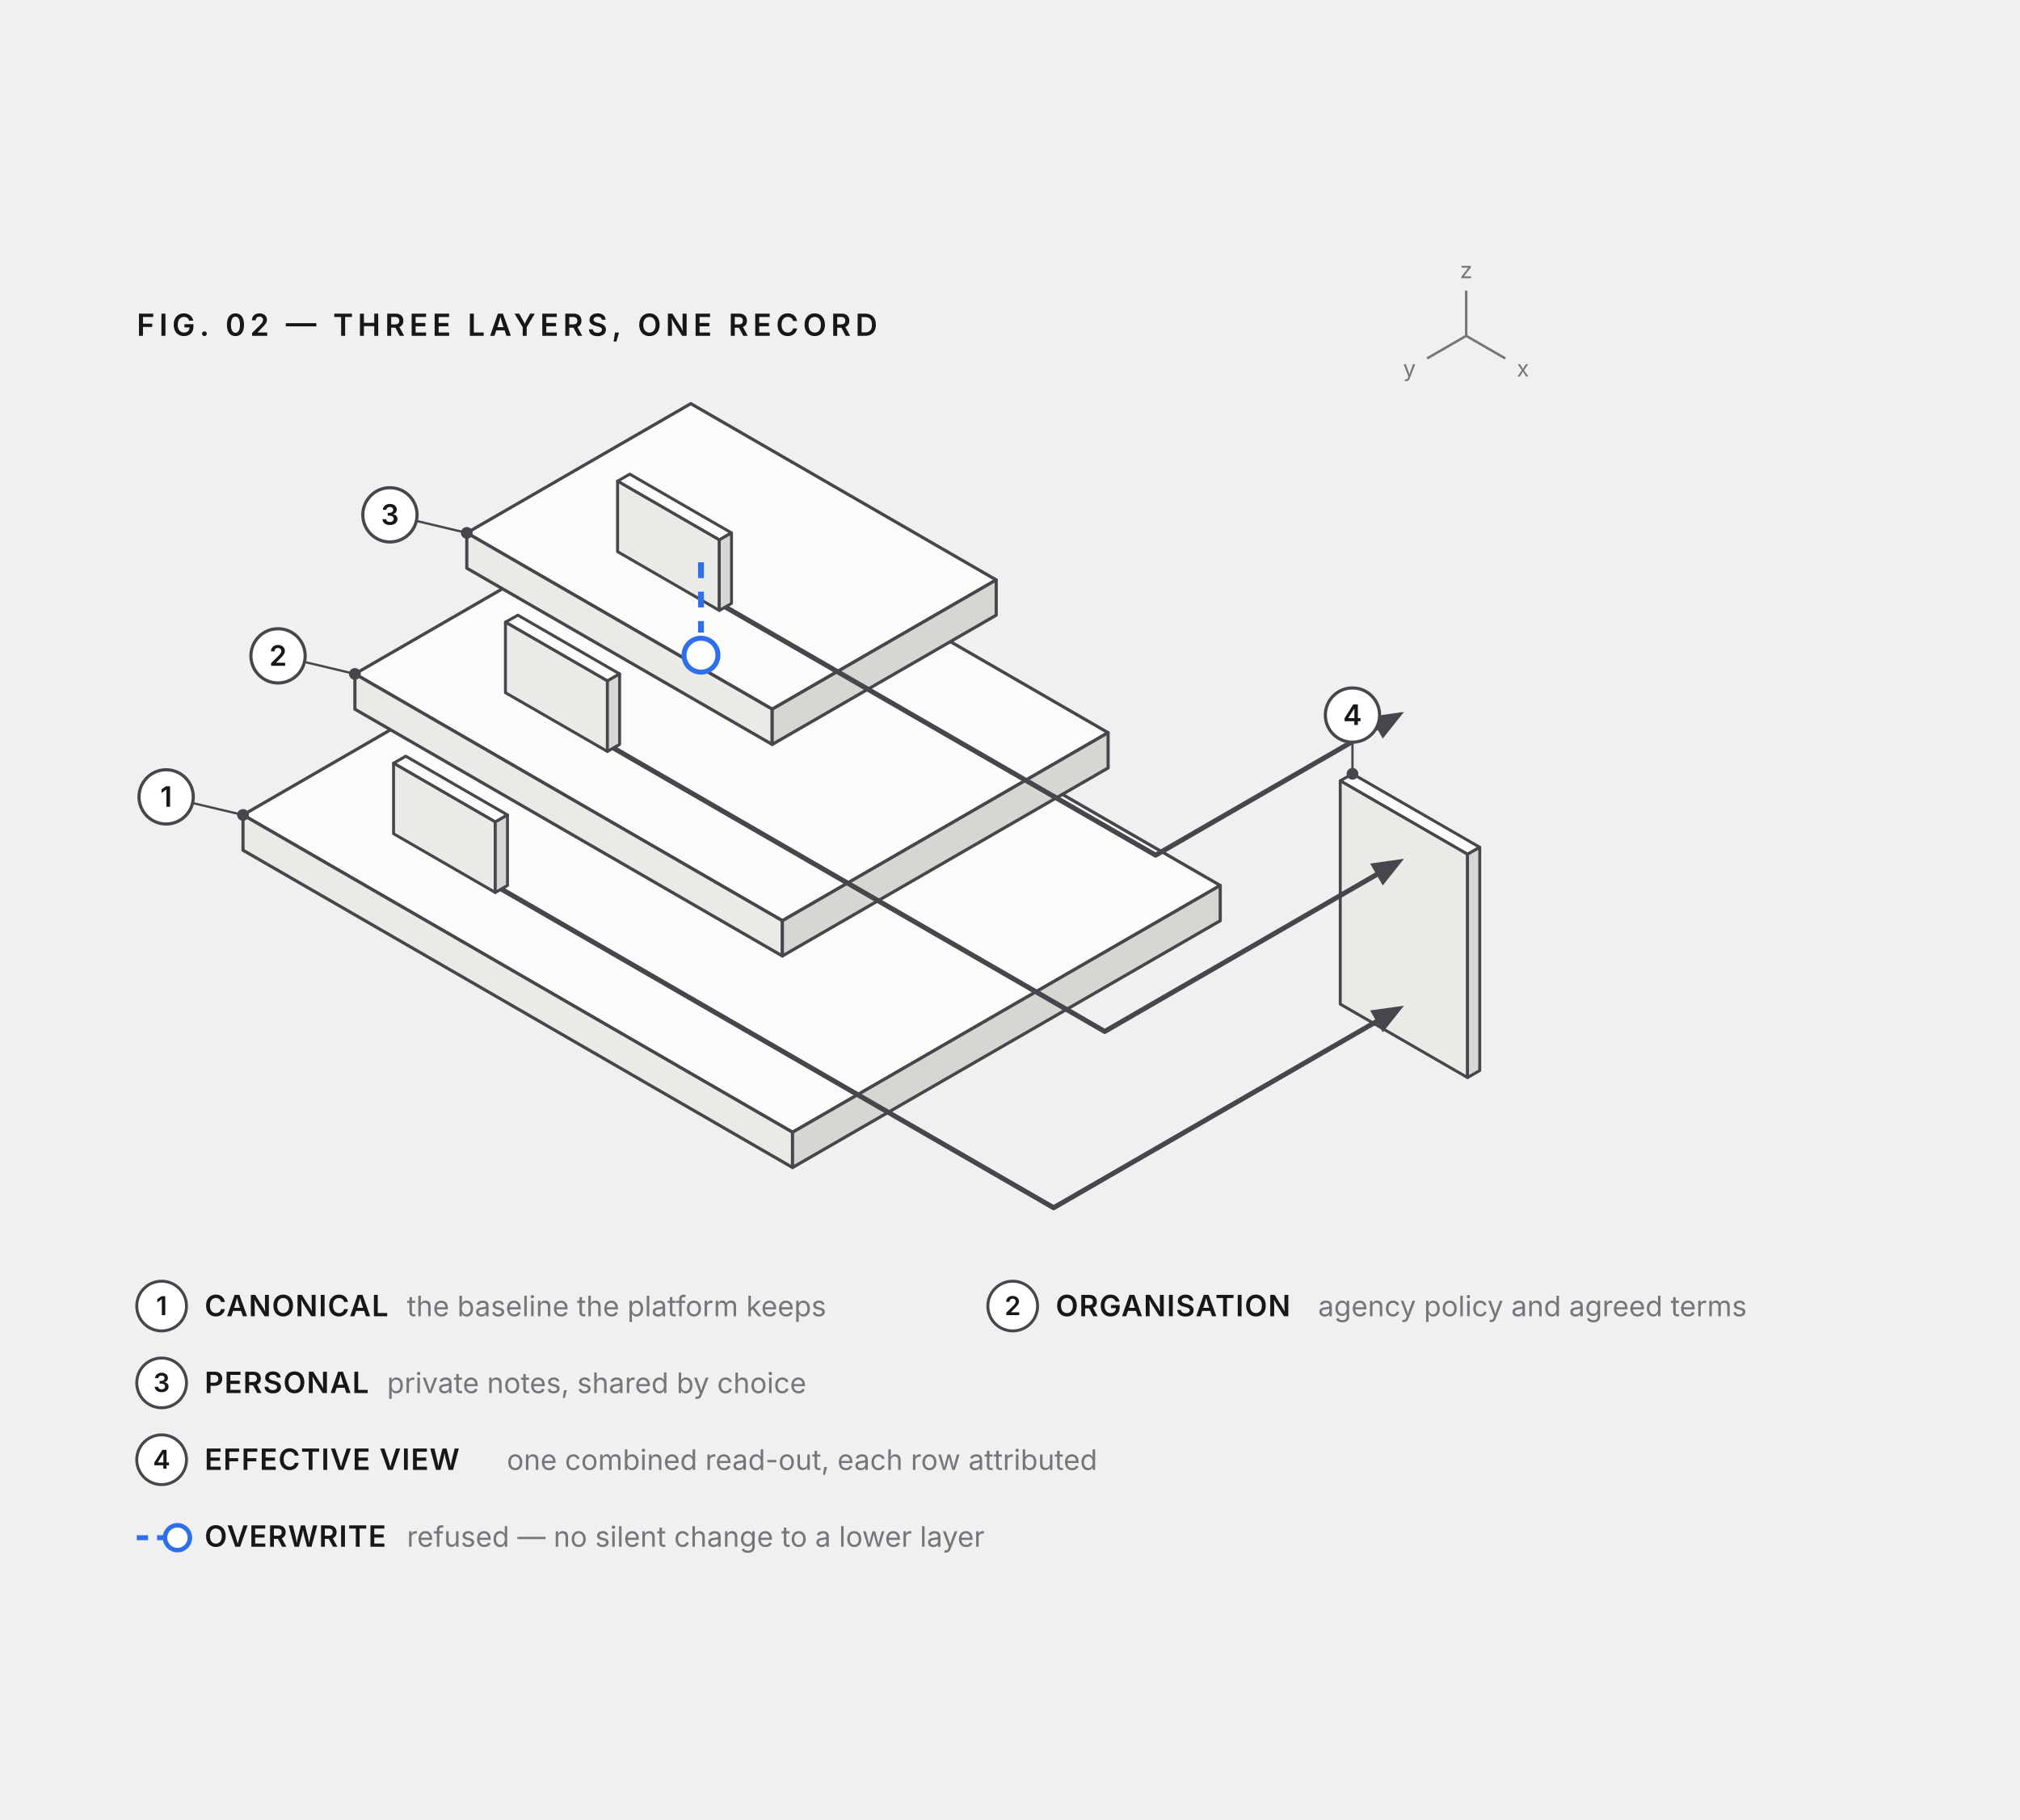
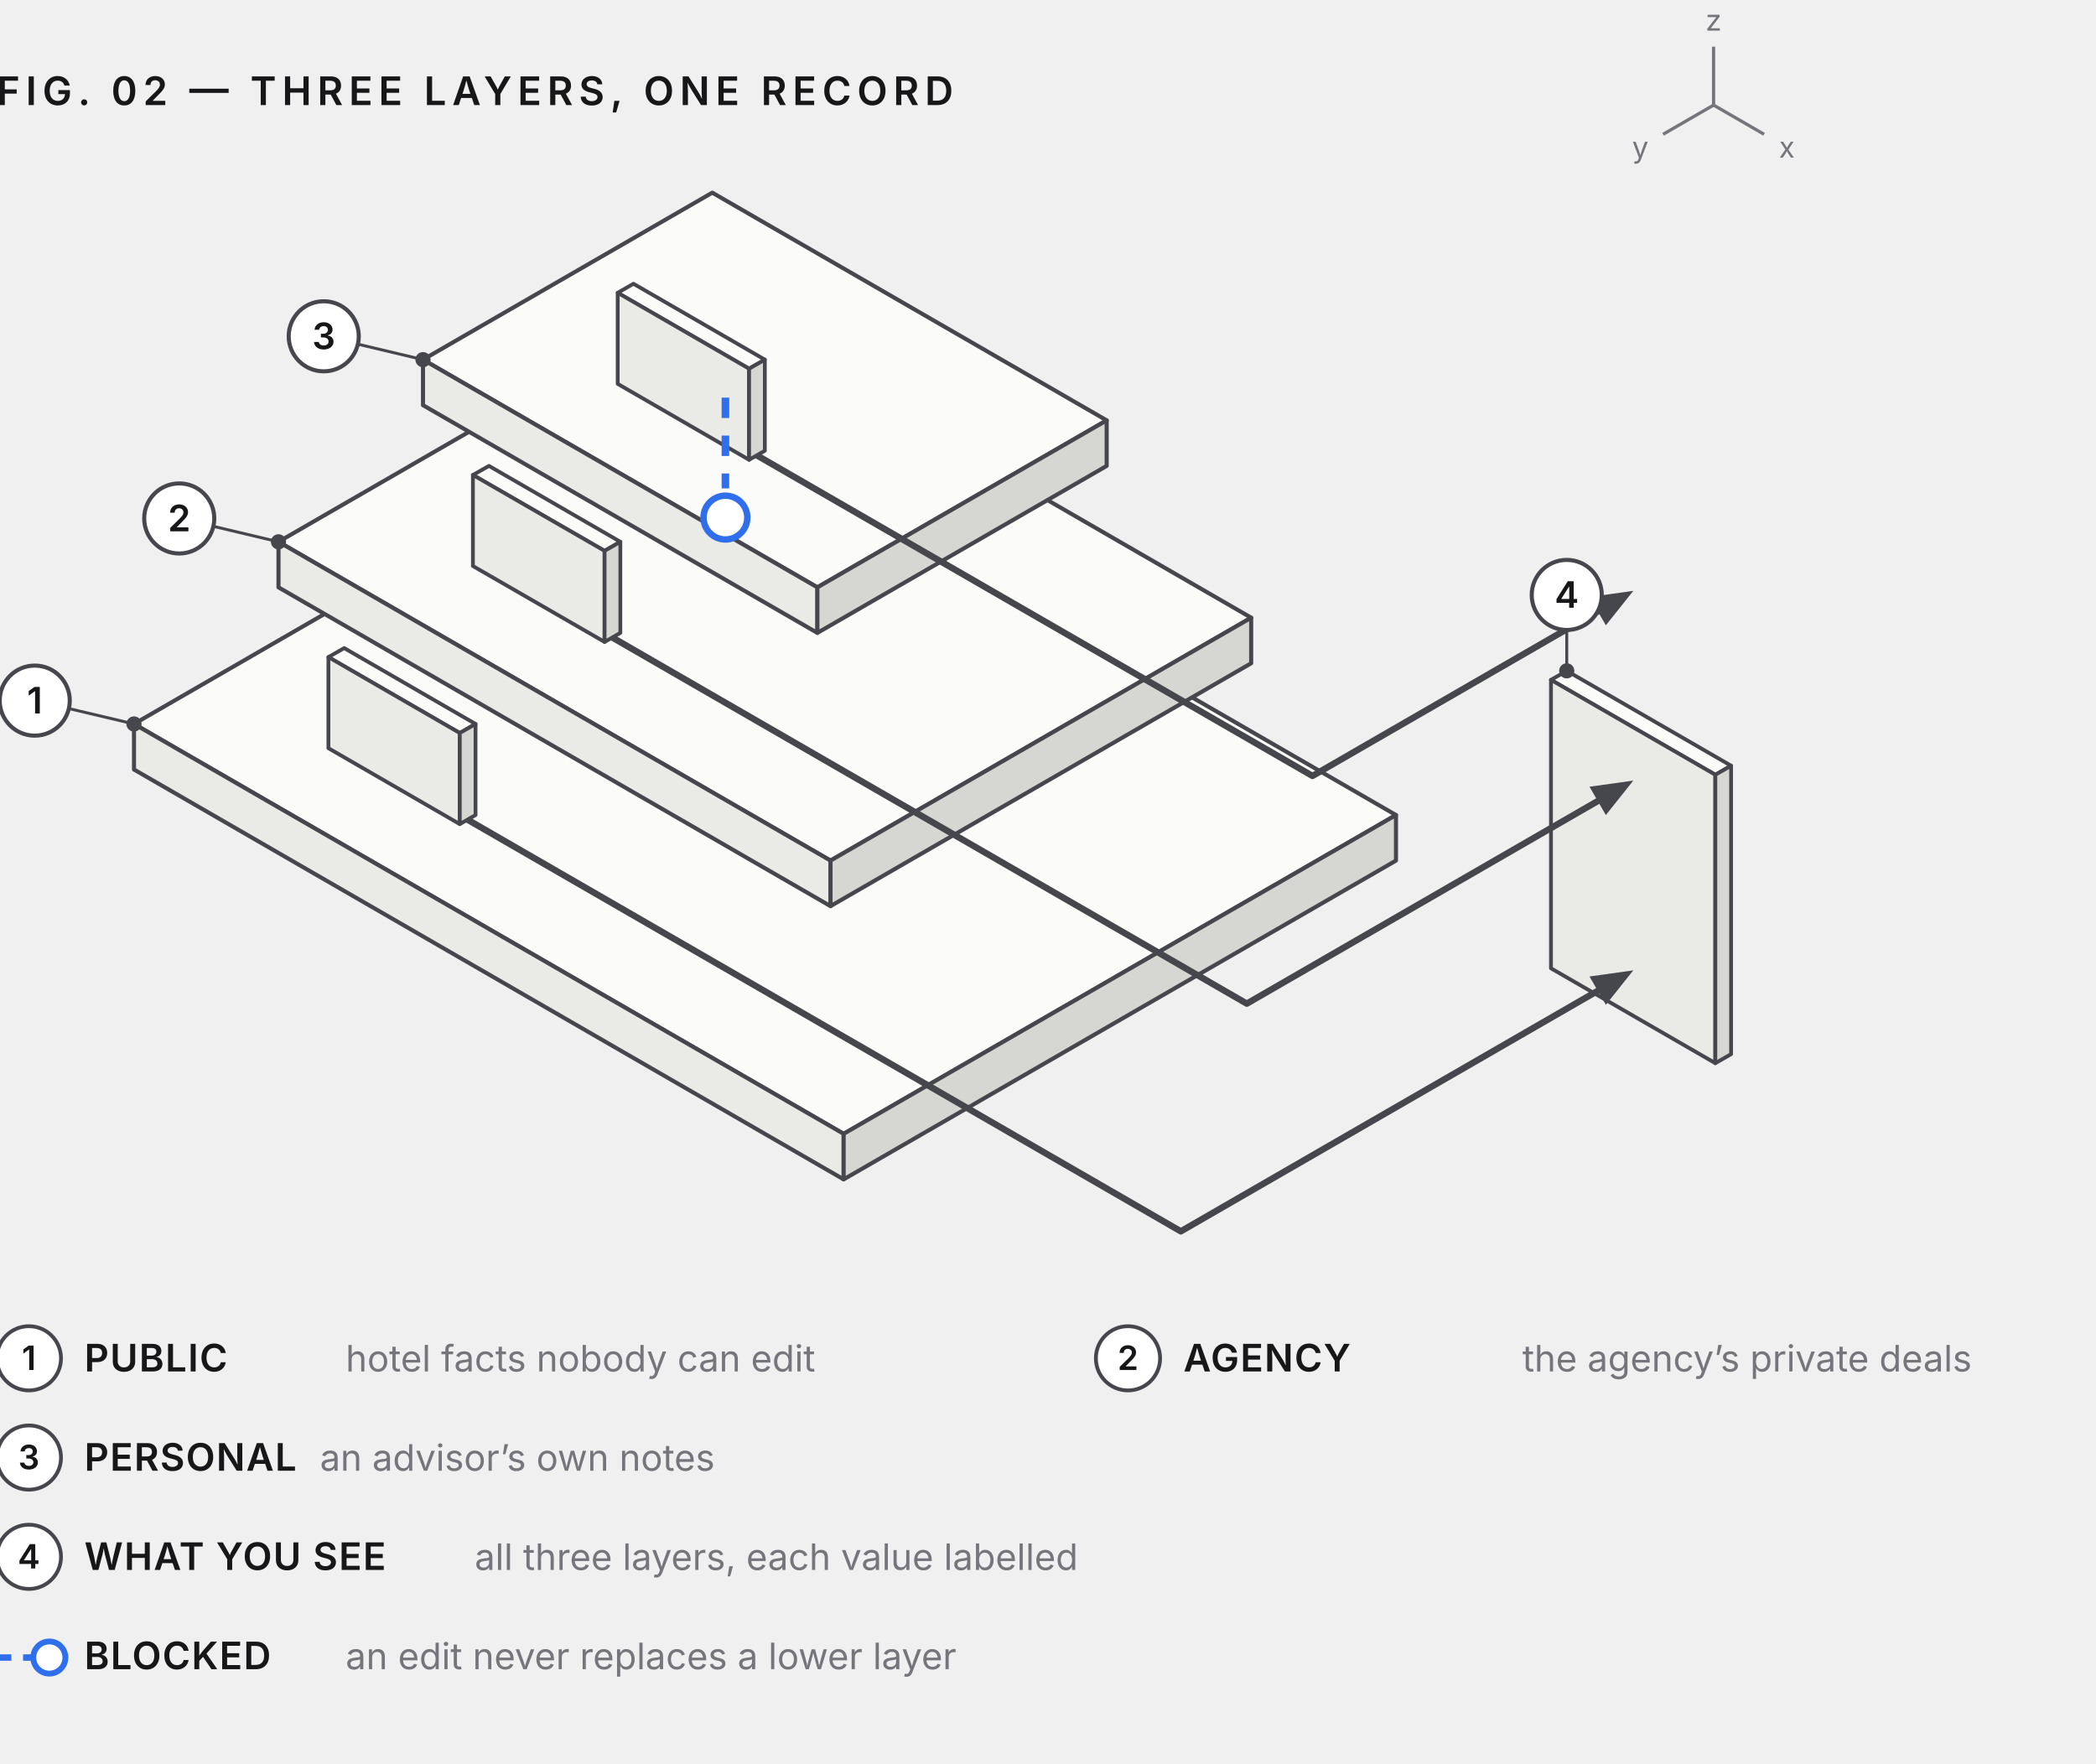
- <svg xmlns="http://www.w3.org/2000/svg" viewBox="273.4 109.4 893.6 805.0" font-family="'Libre Franklin', Inter, 'Helvetica Neue', Arial, sans-serif">
+ <svg xmlns="http://www.w3.org/2000/svg" viewBox="335 222 718 604" font-family="'Libre Franklin', Inter, 'Helvetica Neue', Arial, sans-serif">
  <g id="blocks">
    <polygon points="570.0,360.8 813.2,501.2 624.0,610.4 380.9,470.0" fill="#fbfbfa" stroke="#46464d" stroke-width="1.4" stroke-linejoin="round" />
    <polygon points="380.9,485.6 624.0,626.0 624.0,610.4 380.9,470.0" fill="#eaeae7" stroke="#46464d" stroke-width="1.4" stroke-linejoin="round" />
    <polygon points="813.2,516.8 624.0,626.0 624.0,610.4 813.2,501.2" fill="#d6d6d2" stroke="#46464d" stroke-width="1.4" stroke-linejoin="round" />
    <polygon points="452.9,444.0 497.9,470.0 492.5,473.1 447.5,447.1" fill="#fbfbfa" stroke="#46464d" stroke-width="1.3" stroke-linejoin="round" />
    <polygon points="447.5,478.3 492.5,504.3 492.5,473.1 447.5,447.1" fill="#eaeae7" stroke="#46464d" stroke-width="1.3" stroke-linejoin="round" />
    <polygon points="497.9,501.2 492.5,504.3 492.5,473.1 497.9,470.0" fill="#d6d6d2" stroke="#46464d" stroke-width="1.3" stroke-linejoin="round" />
    <polygon points="574.5,324.4 763.6,433.6 619.5,516.8 430.4,407.6" fill="#fbfbfa" stroke="#46464d" stroke-width="1.4" stroke-linejoin="round" />
    <polygon points="430.4,423.2 619.5,532.4 619.5,516.8 430.4,407.6" fill="#eaeae7" stroke="#46464d" stroke-width="1.4" stroke-linejoin="round" />
    <polygon points="763.6,449.2 619.5,532.4 619.5,516.8 763.6,433.6" fill="#d6d6d2" stroke="#46464d" stroke-width="1.4" stroke-linejoin="round" />
    <polygon points="502.5,381.6 547.5,407.6 542.1,410.7 497.0,384.7" fill="#fbfbfa" stroke="#46464d" stroke-width="1.3" stroke-linejoin="round" />
    <polygon points="497.0,415.9 542.1,441.9 542.1,410.7 497.0,384.7" fill="#eaeae7" stroke="#46464d" stroke-width="1.3" stroke-linejoin="round" />
    <polygon points="547.5,438.8 542.1,441.9 542.1,410.7 547.5,407.6" fill="#d6d6d2" stroke="#46464d" stroke-width="1.3" stroke-linejoin="round" />
    <polygon points="579.0,288.0 714.1,366.0 615.0,423.2 479.9,345.2" fill="#fbfbfa" stroke="#46464d" stroke-width="1.4" stroke-linejoin="round" />
    <polygon points="479.9,360.8 615.0,438.8 615.0,423.2 479.9,345.2" fill="#eaeae7" stroke="#46464d" stroke-width="1.4" stroke-linejoin="round" />
    <polygon points="714.1,381.6 615.0,438.8 615.0,423.2 714.1,366.0" fill="#d6d6d2" stroke="#46464d" stroke-width="1.4" stroke-linejoin="round" />
    <polygon points="552.0,319.2 597.0,345.2 591.6,348.3 546.6,322.3" fill="#fbfbfa" stroke="#46464d" stroke-width="1.3" stroke-linejoin="round" />
    <polygon points="546.6,353.5 591.6,379.5 591.6,348.3 546.6,322.3" fill="#eaeae7" stroke="#46464d" stroke-width="1.3" stroke-linejoin="round" />
    <polygon points="597.0,376.4 591.6,379.5 591.6,348.3 597.0,345.2" fill="#d6d6d2" stroke="#46464d" stroke-width="1.3" stroke-linejoin="round" />
  </g>
  <g id="view">
    <polygon points="871.7,451.8 928.0,484.3 922.6,487.4 866.3,454.9" fill="#fbfbfa" stroke="#46464d" stroke-width="1.3" stroke-linejoin="round" />
    <polygon points="866.3,553.7 922.6,586.2 922.6,487.4 866.3,454.9" fill="#eaeae7" stroke="#46464d" stroke-width="1.3" stroke-linejoin="round" />
    <polygon points="928.0,583.1 922.6,586.2 922.6,487.4 928.0,484.3" fill="#d6d6d2" stroke="#46464d" stroke-width="1.3" stroke-linejoin="round" />
  </g>
  <g id="flows">
    <polyline points="495.2,502.8 739.5,643.8 883.2,560.9" fill="none" stroke="#46464d" stroke-width="2.2" stroke-linejoin="round" />
    <polygon points="894.5,554.4 885.1,566.2 879.5,556.5" fill="#46464d" />
    <polyline points="544.8,440.4 762.1,565.8 883.2,495.9" fill="none" stroke="#46464d" stroke-width="2.2" stroke-linejoin="round" />
    <polygon points="894.5,489.4 885.1,501.2 879.5,491.5" fill="#46464d" />
    <polyline points="594.3,378.0 784.6,487.8 883.2,430.9" fill="none" stroke="#46464d" stroke-width="2.2" stroke-linejoin="round" />
    <polygon points="894.5,424.4 885.1,436.2 879.5,426.5" fill="#46464d" />
    <polyline points="583.5,358.2 583.5,389.3" fill="none" stroke="#2f6fec" stroke-width="2.6" stroke-linejoin="round" stroke-dasharray="7 6" />
    <circle cx="583.5" cy="399.3" r="7.5" fill="#ffffff" stroke="#2f6fec" stroke-width="2.2" />
  </g>
  <g id="callouts">
    <line x1="358.5" y1="464.7" x2="380.9" y2="470.0" stroke="#46464d" stroke-width="1" />
    <circle cx="380.9" cy="470.0" r="2.6" fill="#46464d" />
    <circle cx="346.9" cy="462.0" r="12" fill="#ffffff" stroke="#46464d" stroke-width="1.4" />
    <text x="346.9" y="466.4" font-size="12.5" font-weight="600" fill="#17171a" text-anchor="middle">1</text>
    <line x1="408.1" y1="402.3" x2="430.4" y2="407.6" stroke="#46464d" stroke-width="1" />
    <circle cx="430.4" cy="407.6" r="2.6" fill="#46464d" />
    <circle cx="396.4" cy="399.6" r="12" fill="#ffffff" stroke="#46464d" stroke-width="1.4" />
    <text x="396.4" y="404.0" font-size="12.5" font-weight="600" fill="#17171a" text-anchor="middle">2</text>
    <line x1="457.6" y1="339.9" x2="479.9" y2="345.2" stroke="#46464d" stroke-width="1" />
    <circle cx="479.9" cy="345.2" r="2.6" fill="#46464d" />
    <circle cx="445.9" cy="337.2" r="12" fill="#ffffff" stroke="#46464d" stroke-width="1.4" />
    <text x="445.9" y="341.6" font-size="12.5" font-weight="600" fill="#17171a" text-anchor="middle">3</text>
    <line x1="871.7" y1="437.8" x2="871.7" y2="451.8" stroke="#46464d" stroke-width="1" />
    <circle cx="871.7" cy="451.8" r="2.6" fill="#46464d" />
    <circle cx="871.7" cy="425.8" r="12" fill="#ffffff" stroke="#46464d" stroke-width="1.4" />
    <text x="871.7" y="430.2" font-size="12.5" font-weight="600" fill="#17171a" text-anchor="middle">4</text>
  </g>
  <text x="333.9" y="258.0" font-size="13.5" font-weight="600" fill="#17171a" letter-spacing="2">FIG. 02 — THREE LAYERS, ONE RECORD</text>
  <circle cx="344.9" cy="687.3" r="11" fill="#ffffff" stroke="#46464d" stroke-width="1.3" />
  <text x="344.9" y="691.3" font-size="11.5" font-weight="600" fill="#17171a" text-anchor="middle">1</text>
-   <text x="363.9" y="691.8" font-size="13" font-weight="600" fill="#17171a" letter-spacing=".4">CANONICAL</text>
-   <text x="453.4" y="691.8" font-size="12.5" fill="#75757b">the baseline the platform keeps</text>
+   <text x="363.9" y="691.8" font-size="13" font-weight="600" fill="#17171a" letter-spacing=".4">PUBLIC</text>
+   <text x="453.4" y="691.8" font-size="12.5" fill="#75757b">hotel facts nobody can edit</text>
  <circle cx="721.4" cy="687.3" r="11" fill="#ffffff" stroke="#46464d" stroke-width="1.3" />
  <text x="721.4" y="691.3" font-size="11.5" font-weight="600" fill="#17171a" text-anchor="middle">2</text>
-   <text x="740.4" y="691.8" font-size="13" font-weight="600" fill="#17171a" letter-spacing=".4">ORGANISATION</text>
-   <text x="856.5" y="691.8" font-size="12.5" fill="#75757b">agency policy and agreed terms</text>
+   <text x="740.4" y="691.8" font-size="13" font-weight="600" fill="#17171a" letter-spacing=".4">AGENCY</text>
+   <text x="856.5" y="691.8" font-size="12.5" fill="#75757b">the agency’s private deals</text>
  <circle cx="344.9" cy="721.3" r="11" fill="#ffffff" stroke="#46464d" stroke-width="1.3" />
  <text x="344.9" y="725.3" font-size="11.5" font-weight="600" fill="#17171a" text-anchor="middle">3</text>
  <text x="363.9" y="725.8" font-size="13" font-weight="600" fill="#17171a" letter-spacing=".4">PERSONAL</text>
-   <text x="444.6" y="725.8" font-size="12.5" fill="#75757b">private notes, shared by choice</text>
+   <text x="444.6" y="725.8" font-size="12.5" fill="#75757b">an advisor’s own notes</text>
  <circle cx="344.9" cy="755.3" r="11" fill="#ffffff" stroke="#46464d" stroke-width="1.3" />
  <text x="344.9" y="759.3" font-size="11.5" font-weight="600" fill="#17171a" text-anchor="middle">4</text>
-   <text x="363.9" y="759.8" font-size="13" font-weight="600" fill="#17171a" letter-spacing=".4">EFFECTIVE VIEW</text>
-   <text x="497.6" y="759.8" font-size="12.5" fill="#75757b">one combined read-out, each row attributed</text>
+   <text x="363.9" y="759.8" font-size="13" font-weight="600" fill="#17171a" letter-spacing=".4">WHAT YOU SEE</text>
+   <text x="497.6" y="759.8" font-size="12.5" fill="#75757b">all three layers, each value labelled</text>
  <line x1="333.9" y1="789.8" x2="345.9" y2="789.8" stroke="#2f6fec" stroke-width="2.2" stroke-dasharray="5 4" />
  <circle cx="351.9" cy="789.8" r="5.5" fill="#ffffff" stroke="#2f6fec" stroke-width="2" />
-   <text x="363.9" y="793.8" font-size="13" font-weight="600" fill="#17171a" letter-spacing=".4">OVERWRITE</text>
-   <text x="453.4" y="793.8" font-size="12.5" fill="#75757b">refused — no silent change to a lower layer</text>
+   <text x="363.9" y="793.8" font-size="13" font-weight="600" fill="#17171a" letter-spacing=".4">BLOCKED</text>
+   <text x="453.4" y="793.8" font-size="12.5" fill="#75757b">an edit never replaces a lower layer</text>
  <line x1="922.0" y1="258.0" x2="939.3" y2="268.0" stroke="#75757b" stroke-width="1.1" />
  <text x="947.1" y="276.0" font-size="10" fill="#75757b" text-anchor="middle">x</text>
  <line x1="922.0" y1="258.0" x2="904.7" y2="268.0" stroke="#75757b" stroke-width="1.1" />
  <text x="896.9" y="276.0" font-size="10" fill="#75757b" text-anchor="middle">y</text>
  <line x1="922.0" y1="258.0" x2="922.0" y2="238.0" stroke="#75757b" stroke-width="1.1" />
  <text x="922.0" y="232.5" font-size="10" fill="#75757b" text-anchor="middle">z</text>
</svg>
